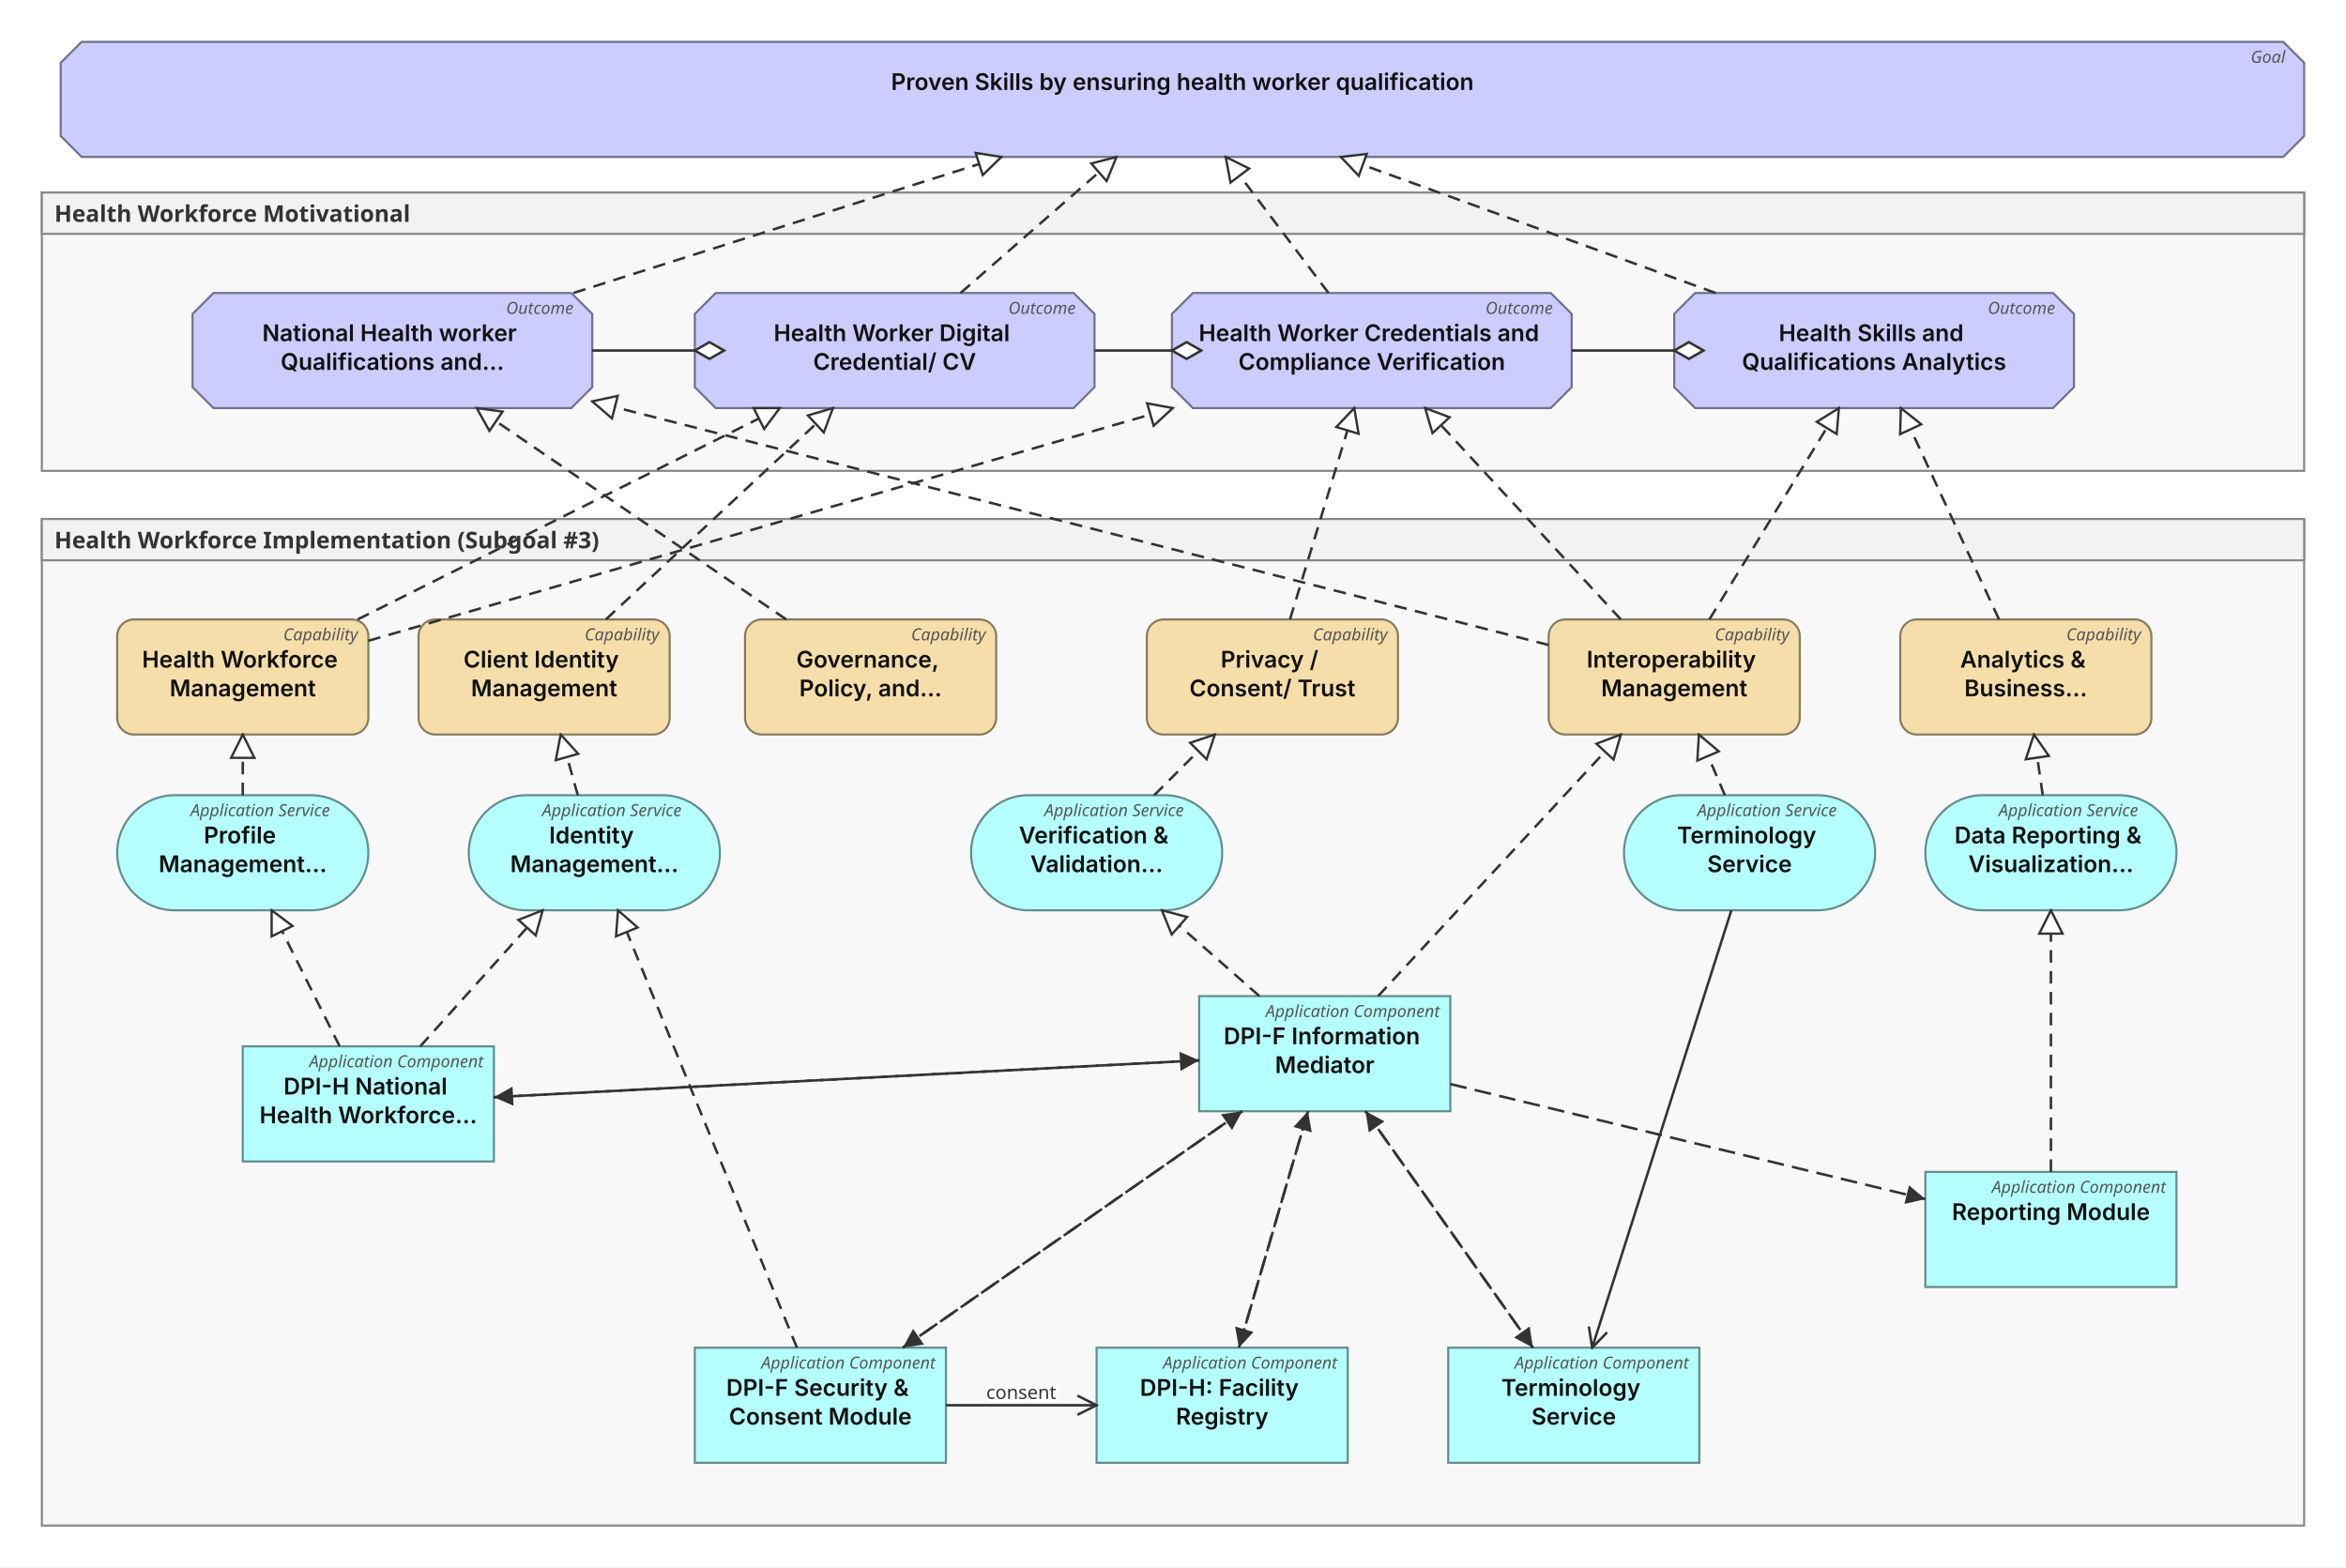
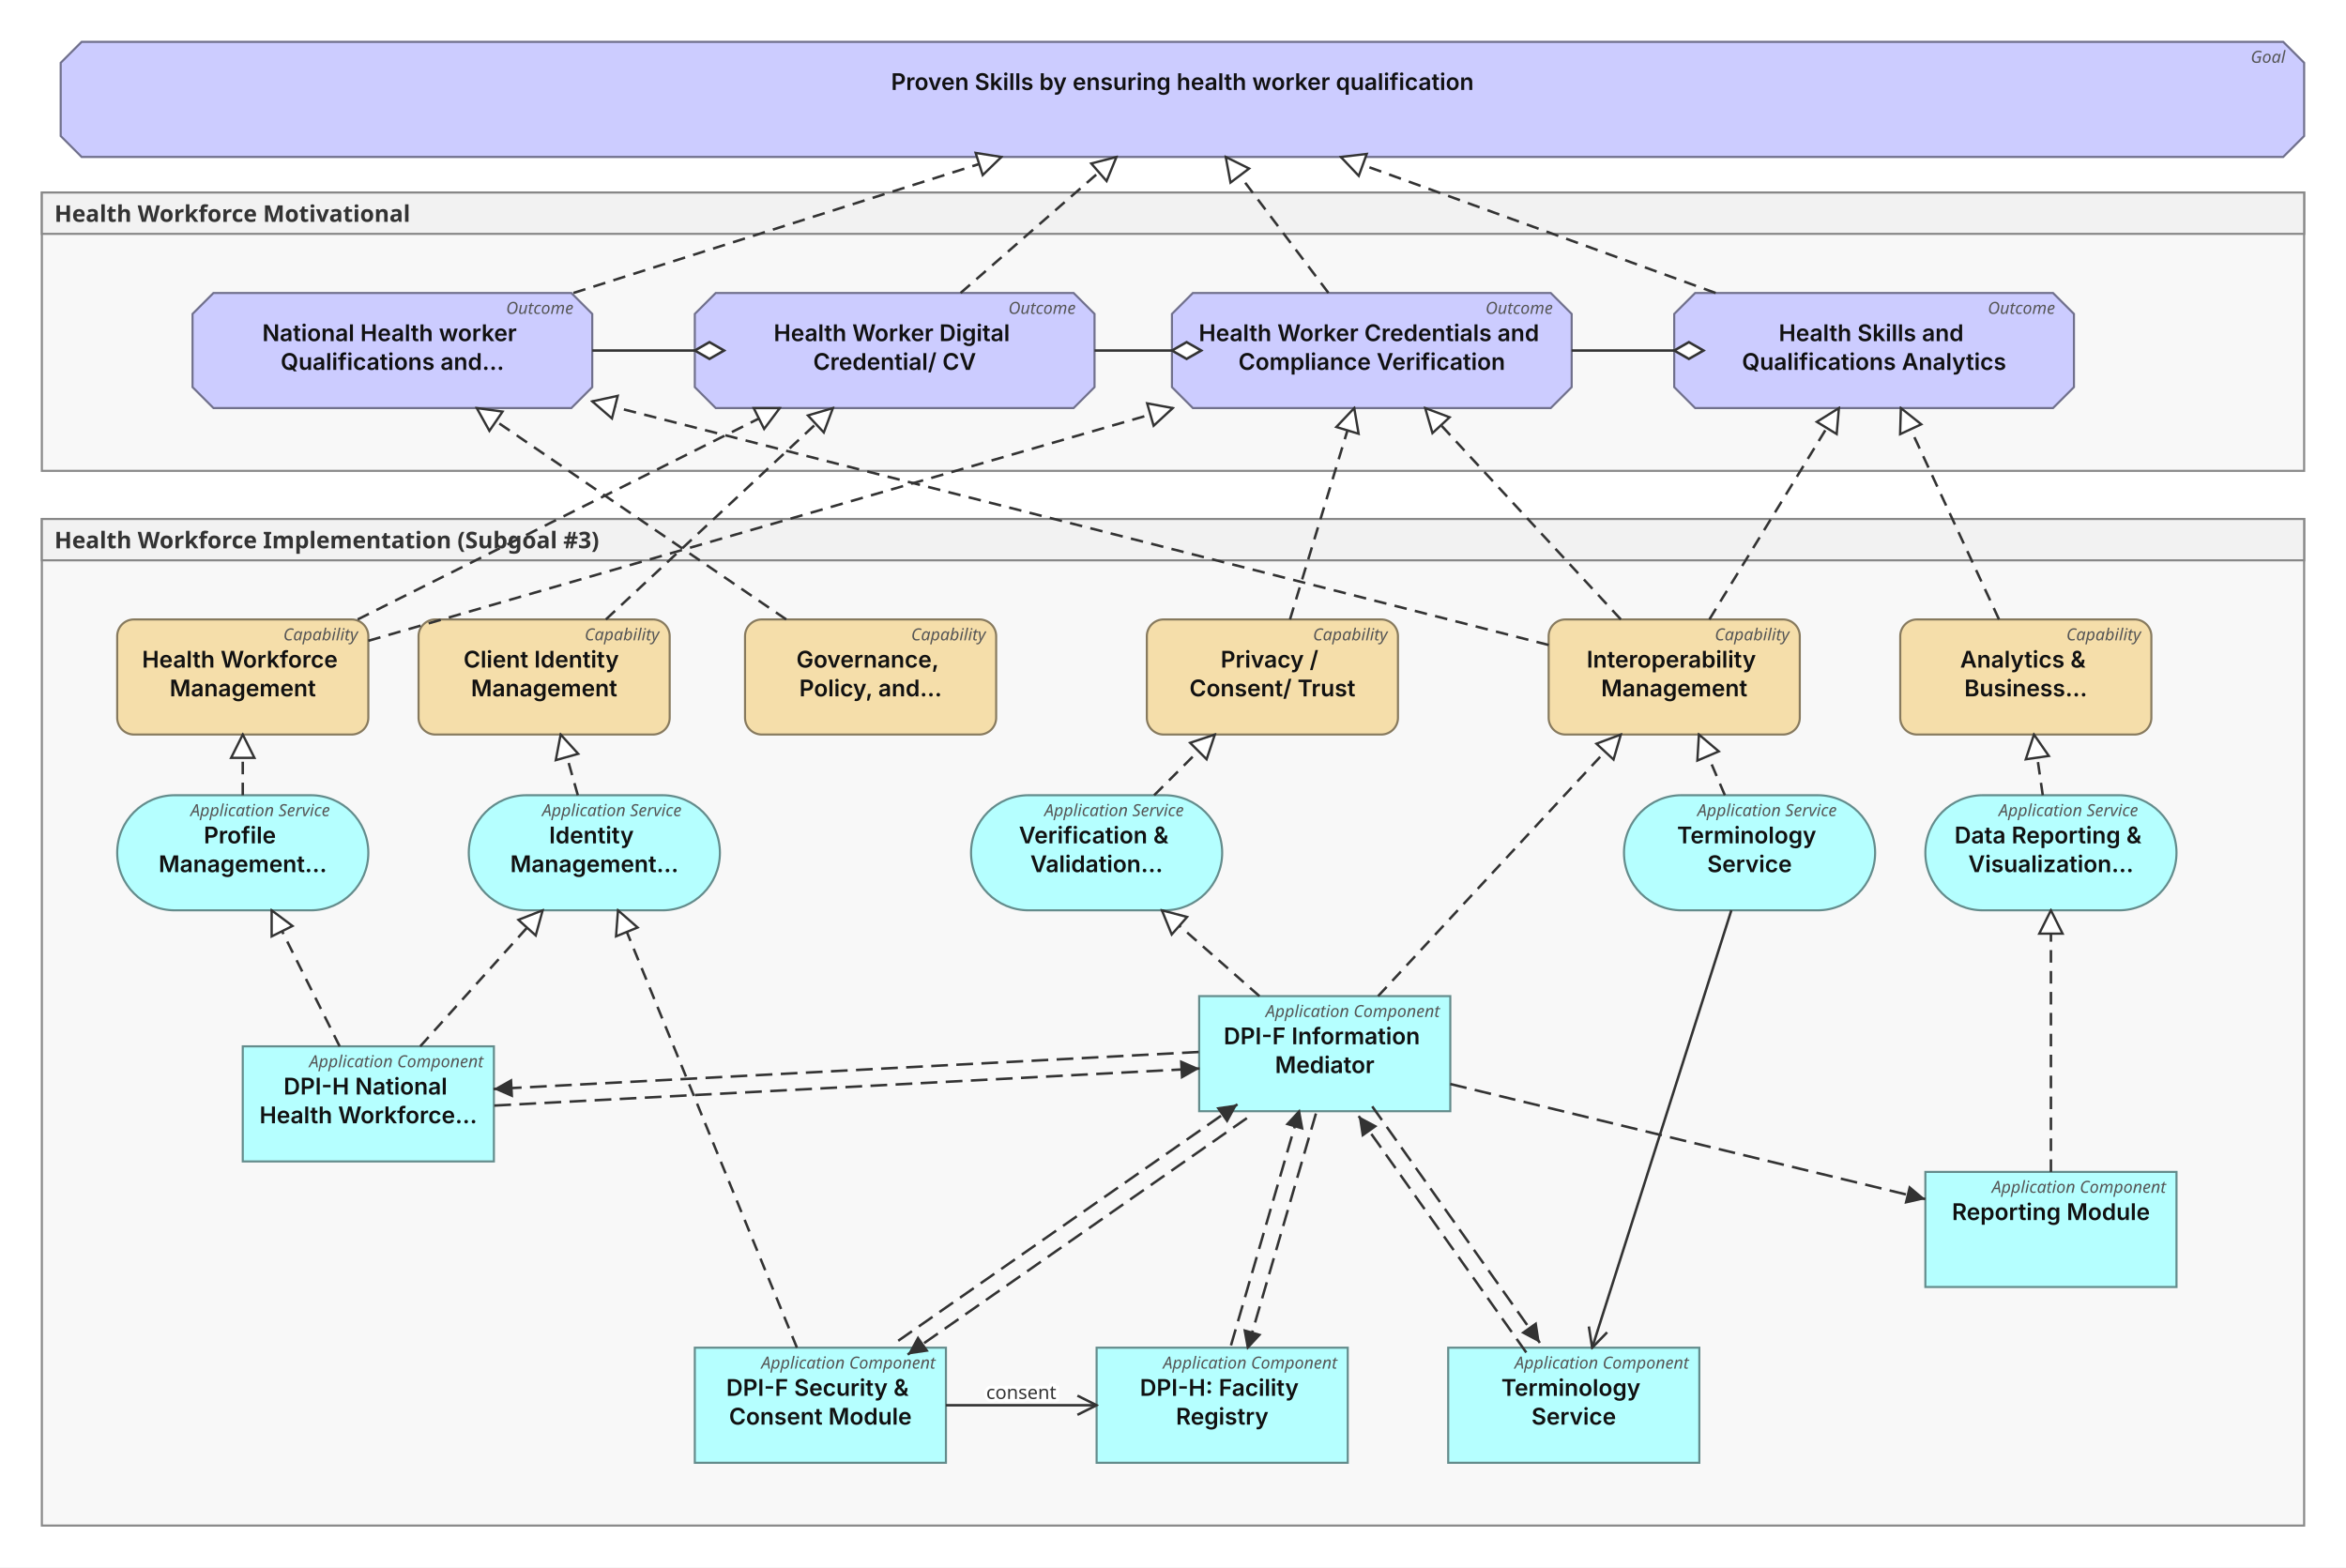
<svg xmlns="http://www.w3.org/2000/svg" viewBox="115 4 1121 749" width="1121" height="749" role="img" aria-labelledby="av-title">
  <style>
.av-name{font:600 11px system-ui,-apple-system,"Segoe UI",sans-serif;fill:#111}
.av-type{font:italic 8px system-ui,sans-serif;fill:#555}
.av-group{font:600 11px system-ui,sans-serif;fill:#333}
.av-note{font:10px system-ui,sans-serif;fill:#222}
.av-rel{font:9px system-ui,sans-serif;fill:#333;paint-order:stroke;stroke:#fff;stroke-width:3px}
a:hover rect,a:hover polygon,a:focus rect,a:focus polygon{stroke:#06c;stroke-width:2.5}
</style>
  <defs>
    <marker id="arrow-open" viewBox="0 0 12 12" refX="11" refY="6" markerWidth="11" markerHeight="11" orient="auto-start-reverse" markerUnits="userSpaceOnUse">
      <path d="M1 1 L11 6 L1 11" fill="none" stroke="#333" stroke-width="1.3" />
    </marker>
    <marker id="arrow-filled" viewBox="0 0 12 12" refX="11" refY="6" markerWidth="11" markerHeight="11" orient="auto-start-reverse" markerUnits="userSpaceOnUse">
      <path d="M1 1 L11 6 L1 11 Z" fill="#333" />
    </marker>
    <marker id="arrow-small" viewBox="0 0 10 10" refX="9" refY="5" markerWidth="8" markerHeight="8" orient="auto-start-reverse" markerUnits="userSpaceOnUse">
      <path d="M1 1 L9 5 L1 9" fill="none" stroke="#333" stroke-width="1.2" />
    </marker>
    <marker id="triangle-hollow" viewBox="0 0 14 14" refX="13" refY="7" markerWidth="13" markerHeight="13" orient="auto-start-reverse" markerUnits="userSpaceOnUse">
      <path d="M1 1 L13 7 L1 13 Z" fill="#fff" stroke="#333" stroke-width="1.2" />
    </marker>
    <marker id="diamond-filled" viewBox="0 0 16 10" refX="1" refY="5" markerWidth="16" markerHeight="10" orient="auto-start-reverse" markerUnits="userSpaceOnUse">
      <path d="M1 5 L8 1 L15 5 L8 9 Z" fill="#333" />
    </marker>
    <marker id="diamond-hollow" viewBox="0 0 16 10" refX="1" refY="5" markerWidth="16" markerHeight="10" orient="auto-start-reverse" markerUnits="userSpaceOnUse">
      <path d="M1 5 L8 1 L15 5 L8 9 Z" fill="#fff" stroke="#333" stroke-width="1.2" />
    </marker>
    <marker id="dot" viewBox="0 0 8 8" refX="4" refY="4" markerWidth="7" markerHeight="7" orient="auto" markerUnits="userSpaceOnUse">
      <circle cx="4" cy="4" r="3.2" fill="#333" />
    </marker>
    <pattern id="missing" width="8" height="8" patternUnits="userSpaceOnUse" patternTransform="rotate(45)">
      <rect width="8" height="8" fill="#fff" />
      <line x1="0" y1="0" x2="0" y2="8" stroke="#d33" stroke-width="2" />
    </pattern>
  </defs>
  <rect x="115" y="4" width="1121" height="749" fill="#fff" />
  <g class="av-g">
    <rect x="135" y="96" width="1081" height="133" fill="#f2f2f2" fill-opacity=".55" stroke="#888" />
    <rect x="135" y="96" width="1081" height="19.75" fill="#f2f2f2" stroke="#888" />
    <text class="av-group" x="141" y="110">Health Workforce Motivational</text>
  </g>
  <a href="../../../en/dpi-h-ra/archimate/0.2.0-draft.3/elements/id-8646fae3dabd43ce8fca1838035137f2/" target="_top">
    <polygon points="217,144 388,144 398,154 398,189 388,199 217,199 207,189 207,154" fill="#ccccff" stroke="#70708c" stroke-width="1" />
    <text class="av-type" x="389" y="154" text-anchor="end">Outcome</text>
    <text class="av-name" x="302.5" y="167" text-anchor="middle">
      <tspan x="302.5" dy="0">National Health worker</tspan>
      <tspan x="302.5" dy="13.75">Qualifications and…</tspan>
    </text>
  </a>
  <a href="../../../en/dpi-h-ra/archimate/0.2.0-draft.3/elements/id-e259f944473c44e5babd6bf90b7c7ee0/" target="_top">
    <polygon points="457,144 628,144 638,154 638,189 628,199 457,199 447,189 447,154" fill="#ccccff" stroke="#70708c" stroke-width="1" />
    <text class="av-type" x="629" y="154" text-anchor="end">Outcome</text>
    <text class="av-name" x="542.5" y="167" text-anchor="middle">
      <tspan x="542.5" dy="0">Health Worker Digital</tspan>
      <tspan x="542.5" dy="13.75">Credential/ CV</tspan>
    </text>
  </a>
  <a href="../../../en/dpi-h-ra/archimate/0.2.0-draft.3/elements/id-1d536a595d8c4251855ccfa9324cfa38/" target="_top">
    <polygon points="685,144 856,144 866,154 866,189 856,199 685,199 675,189 675,154" fill="#ccccff" stroke="#70708c" stroke-width="1" />
    <text class="av-type" x="857" y="154" text-anchor="end">Outcome</text>
    <text class="av-name" x="770.5" y="167" text-anchor="middle">
      <tspan x="770.5" dy="0">Health Worker Credentials and</tspan>
      <tspan x="770.5" dy="13.75">Compliance Verification</tspan>
    </text>
  </a>
  <a href="../../../en/dpi-h-ra/archimate/0.2.0-draft.3/elements/id-f70bb667274042c6ae1e34940dcf4ca4/" target="_top">
    <polygon points="925,144 1096,144 1106,154 1106,189 1096,199 925,199 915,189 915,154" fill="#ccccff" stroke="#70708c" stroke-width="1" />
    <text class="av-type" x="1097" y="154" text-anchor="end">Outcome</text>
    <text class="av-name" x="1010.5" y="167" text-anchor="middle">
      <tspan x="1010.5" dy="0">Health Skills and</tspan>
      <tspan x="1010.5" dy="13.75">Qualifications Analytics</tspan>
    </text>
  </a>
  <a href="../../../en/dpi-h-ra/archimate/0.2.0-draft.3/elements/id-e0d8f8337bdc479c947bd4c34cc14e9d/" target="_top">
    <polygon points="154,24 1206,24 1216,34 1216,69 1206,79 154,79 144,69 144,34" fill="#ccccff" stroke="#70708c" stroke-width="1" />
    <text class="av-type" x="1207" y="34" text-anchor="end">Goal</text>
    <text class="av-name" x="680" y="47" text-anchor="middle">
      <tspan x="680" dy="0">Proven Skills by ensuring health worker qualification</tspan>
    </text>
  </a>
  <g class="av-g">
    <rect x="135" y="252" width="1081" height="481" fill="#f2f2f2" fill-opacity=".55" stroke="#888" />
    <rect x="135" y="252" width="1081" height="19.75" fill="#f2f2f2" stroke="#888" />
    <text class="av-group" x="141" y="266">Health Workforce Implementation (Subgoal #3)</text>
  </g>
  <a href="../../../en/dpi-h-ra/archimate/0.2.0-draft.3/elements/id-2fa68d5b309d4464863acefb4973f14b/" target="_top">
    <rect x="171" y="300" width="120" height="55" rx="8" fill="#f5deaa" stroke="#877a5e" stroke-width="1" />
    <text class="av-type" x="286" y="310" text-anchor="end">Capability</text>
    <text class="av-name" x="231" y="323" text-anchor="middle">
      <tspan x="231" dy="0">Health Workforce</tspan>
      <tspan x="231" dy="13.75">Management</tspan>
    </text>
  </a>
  <a href="../../../en/dpi-h-ra/archimate/0.2.0-draft.3/elements/id-d645f6d3e4bd4596aa959a9c817648ca/" target="_top">
    <rect x="471" y="300" width="120" height="55" rx="8" fill="#f5deaa" stroke="#877a5e" stroke-width="1" />
    <text class="av-type" x="586" y="310" text-anchor="end">Capability</text>
    <text class="av-name" x="531" y="323" text-anchor="middle">
      <tspan x="531" dy="0">Governance,</tspan>
      <tspan x="531" dy="13.75">Policy, and…</tspan>
    </text>
  </a>
  <a href="../../../en/dpi-h-ra/archimate/0.2.0-draft.3/elements/id-10b2e5822bf6480aaf10d28e42e2cb69/" target="_top">
    <rect x="663" y="300" width="120" height="55" rx="8" fill="#f5deaa" stroke="#877a5e" stroke-width="1" />
    <text class="av-type" x="778" y="310" text-anchor="end">Capability</text>
    <text class="av-name" x="723" y="323" text-anchor="middle">
      <tspan x="723" dy="0">Privacy /</tspan>
      <tspan x="723" dy="13.75">Consent/ Trust</tspan>
    </text>
  </a>
  <a href="../../../en/dpi-h-ra/archimate/0.2.0-draft.3/elements/id-67c933eb87a140d7acda3fd84616f62e/" target="_top">
    <rect x="855" y="300" width="120" height="55" rx="8" fill="#f5deaa" stroke="#877a5e" stroke-width="1" />
    <text class="av-type" x="970" y="310" text-anchor="end">Capability</text>
    <text class="av-name" x="915" y="323" text-anchor="middle">
      <tspan x="915" dy="0">Interoperability</tspan>
      <tspan x="915" dy="13.75">Management</tspan>
    </text>
  </a>
  <a href="../../../en/dpi-h-ra/archimate/0.2.0-draft.3/elements/id-f7ca430bf2fd496094fb68da53f6eb00/" target="_top">
    <rect x="1023" y="300" width="120" height="55" rx="8" fill="#f5deaa" stroke="#877a5e" stroke-width="1" />
    <text class="av-type" x="1138" y="310" text-anchor="end">Capability</text>
    <text class="av-name" x="1083" y="323" text-anchor="middle">
      <tspan x="1083" dy="0">Analytics &amp;</tspan>
      <tspan x="1083" dy="13.75">Business…</tspan>
    </text>
  </a>
  <a href="../../../en/dpi-h-ra/archimate/0.2.0-draft.3/elements/id-e23a136ac7904c02a15f46010f655099/" target="_top">
    <rect x="807" y="648" width="120" height="55" fill="#b5ffff" stroke="#648c8c" stroke-width="1" />
    <text class="av-type" x="922" y="658" text-anchor="end">Application Component</text>
    <text class="av-name" x="867" y="671" text-anchor="middle">
      <tspan x="867" dy="0">Terminology</tspan>
      <tspan x="867" dy="13.75">Service</tspan>
    </text>
  </a>
  <a href="../../../en/dpi-h-ra/archimate/0.2.0-draft.3/elements/id-961cfe0f56b54c5ea4f48c3f34109e0e/" target="_top">
    <rect x="231" y="504" width="120" height="55" fill="#b5ffff" stroke="#648c8c" stroke-width="1" />
    <text class="av-type" x="346" y="514" text-anchor="end">Application Component</text>
    <text class="av-name" x="291" y="527" text-anchor="middle">
      <tspan x="291" dy="0">DPI-H National</tspan>
      <tspan x="291" dy="13.75">Health Workforce…</tspan>
    </text>
  </a>
  <a href="../../../en/dpi-h-ra/archimate/0.2.0-draft.3/elements/id-d27a9f9d388544deb73618aaf145251c/" target="_top">
    <rect x="447" y="648" width="120" height="55" fill="#b5ffff" stroke="#648c8c" stroke-width="1" />
    <text class="av-type" x="562" y="658" text-anchor="end">Application Component</text>
    <text class="av-name" x="507" y="671" text-anchor="middle">
      <tspan x="507" dy="0">DPI-F Security &amp;</tspan>
      <tspan x="507" dy="13.75">Consent Module</tspan>
    </text>
  </a>
  <a href="../../../en/dpi-h-ra/archimate/0.2.0-draft.3/elements/id-bed24fc6e59048c595b7bde7a22b63f9/" target="_top">
    <rect x="1035" y="564" width="120" height="55" fill="#b5ffff" stroke="#648c8c" stroke-width="1" />
    <text class="av-type" x="1150" y="574" text-anchor="end">Application Component</text>
    <text class="av-name" x="1095" y="587" text-anchor="middle">
      <tspan x="1095" dy="0">Reporting Module</tspan>
    </text>
  </a>
  <a href="../../../en/dpi-h-ra/archimate/0.2.0-draft.3/elements/id-7862a8939c5a458c9ad1674062700688/" target="_top">
    <rect x="688" y="480" width="120" height="55" fill="#b5ffff" stroke="#648c8c" stroke-width="1" />
    <text class="av-type" x="803" y="490" text-anchor="end">Application Component</text>
    <text class="av-name" x="748" y="503" text-anchor="middle">
      <tspan x="748" dy="0">DPI-F Information</tspan>
      <tspan x="748" dy="13.75">Mediator</tspan>
    </text>
  </a>
  <a href="../../../en/dpi-h-ra/archimate/0.2.0-draft.3/elements/id-a3b7a1d2792c400ba0398eb82affaf2d/" target="_top">
    <rect x="639" y="648" width="120" height="55" fill="#b5ffff" stroke="#648c8c" stroke-width="1" />
    <text class="av-type" x="754" y="658" text-anchor="end">Application Component</text>
    <text class="av-name" x="699" y="671" text-anchor="middle">
      <tspan x="699" dy="0">DPI-H: Facility</tspan>
      <tspan x="699" dy="13.75">Registry</tspan>
    </text>
  </a>
  <a href="../../../en/dpi-h-ra/archimate/0.2.0-draft.3/elements/id-ec26cdbaf9554dbe870802b7291c607c/" target="_top">
    <rect x="1035" y="384" width="120" height="55" rx="27.5" fill="#b5ffff" stroke="#648c8c" stroke-width="1" />
    <text class="av-type" x="1136.667" y="394" text-anchor="end">Application Service</text>
    <text class="av-name" x="1095" y="407" text-anchor="middle">
      <tspan x="1095" dy="0">Data Reporting &amp;</tspan>
      <tspan x="1095" dy="13.75">Visualization…</tspan>
    </text>
  </a>
  <a href="../../../en/dpi-h-ra/archimate/0.2.0-draft.3/elements/id-61f9036cfc264e5ea18d7538e3f84e64/" target="_top">
    <rect x="579" y="384" width="120" height="55" rx="27.5" fill="#b5ffff" stroke="#648c8c" stroke-width="1" />
    <text class="av-type" x="680.667" y="394" text-anchor="end">Application Service</text>
    <text class="av-name" x="639" y="407" text-anchor="middle">
      <tspan x="639" dy="0">Verification &amp;</tspan>
      <tspan x="639" dy="13.75">Validation…</tspan>
    </text>
  </a>
  <a href="../../../en/dpi-h-ra/archimate/0.2.0-draft.3/elements/id-8481f5d95240477e9fb462fdab759878/" target="_top">
    <rect x="171" y="384" width="120" height="55" rx="27.5" fill="#b5ffff" stroke="#648c8c" stroke-width="1" />
    <text class="av-type" x="272.667" y="394" text-anchor="end">Application Service</text>
    <text class="av-name" x="231" y="407" text-anchor="middle">
      <tspan x="231" dy="0">Profile</tspan>
      <tspan x="231" dy="13.75">Management…</tspan>
    </text>
  </a>
  <a href="../../../en/dpi-h-ra/archimate/0.2.0-draft.3/elements/id-56d4bc8ab1574865a10de2c0d8ba8947/" target="_top">
    <rect x="891" y="384" width="120" height="55" rx="27.5" fill="#b5ffff" stroke="#648c8c" stroke-width="1" />
    <text class="av-type" x="992.667" y="394" text-anchor="end">Application Service</text>
    <text class="av-name" x="951" y="407" text-anchor="middle">
      <tspan x="951" dy="0">Terminology</tspan>
      <tspan x="951" dy="13.75">Service</tspan>
    </text>
  </a>
  <a href="../../../en/dpi-h-ra/archimate/0.2.0-draft.3/elements/id-b01d1fd318e343b4a85c5c5f73b81fbb/" target="_top">
    <rect x="339" y="384" width="120" height="55" rx="27.5" fill="#b5ffff" stroke="#648c8c" stroke-width="1" />
    <text class="av-type" x="440.667" y="394" text-anchor="end">Application Service</text>
    <text class="av-name" x="399" y="407" text-anchor="middle">
      <tspan x="399" dy="0">Identity</tspan>
      <tspan x="399" dy="13.75">Management…</tspan>
    </text>
  </a>
  <a href="../../../en/dpi-h-ra/archimate/0.2.0-draft.3/elements/id-438335f9e552485399e2e7d6f9864b1c/" target="_top">
    <rect x="315" y="300" width="120" height="55" rx="8" fill="#f5deaa" stroke="#877a5e" stroke-width="1" />
    <text class="av-type" x="430" y="310" text-anchor="end">Capability</text>
    <text class="av-name" x="375" y="323" text-anchor="middle">
      <tspan x="375" dy="0">Client Identity</tspan>
      <tspan x="375" dy="13.75">Management</tspan>
    </text>
  </a>
  <a href="../../../en/dpi-h-ra/archimate/0.2.0-draft.3/relationships/id-5f806c4174744b50b0d7a89cd85c5951/" target="_top">
    <path d="M389 144 L593.5 79" fill="none" stroke="#333" stroke-width="1.2" stroke-dasharray="6 4" marker-end="url(#triangle-hollow)" />
    <path d="M389 144 L593.5 79" fill="none" stroke="transparent" stroke-width="8" />
  </a>
  <a href="../../../en/dpi-h-ra/archimate/0.2.0-draft.3/relationships/id-2e9ce8d75b1145cca2a9418c7443a5f4/" target="_top">
    <path d="M574 144 L648.5 79" fill="none" stroke="#333" stroke-width="1.2" stroke-dasharray="6 4" marker-end="url(#triangle-hollow)" />
    <path d="M574 144 L648.5 79" fill="none" stroke="transparent" stroke-width="8" />
  </a>
  <a href="../../../en/dpi-h-ra/archimate/0.2.0-draft.3/relationships/id-9ba6b952628b46c8a78c3b03dc24c40f/" target="_top">
    <path d="M447 171.5 L398 171.5" fill="none" stroke="#333" stroke-width="1.2" marker-start="url(#diamond-hollow)" />
    <path d="M447 171.5 L398 171.5" fill="none" stroke="transparent" stroke-width="8" />
  </a>
  <a href="../../../en/dpi-h-ra/archimate/0.2.0-draft.3/relationships/id-55039278bcae499f8d2de7721d8c8015/" target="_top">
    <path d="M749.8 144 L700.7 79" fill="none" stroke="#333" stroke-width="1.2" stroke-dasharray="6 4" marker-end="url(#triangle-hollow)" />
    <path d="M749.8 144 L700.7 79" fill="none" stroke="transparent" stroke-width="8" />
  </a>
  <a href="../../../en/dpi-h-ra/archimate/0.2.0-draft.3/relationships/id-787d09d2366147b093a88b2c0c65d818/" target="_top">
    <path d="M675 171.5 L638 171.5" fill="none" stroke="#333" stroke-width="1.2" marker-start="url(#diamond-hollow)" />
    <path d="M675 171.5 L638 171.5" fill="none" stroke="transparent" stroke-width="8" />
  </a>
  <a href="../../../en/dpi-h-ra/archimate/0.2.0-draft.3/relationships/id-8e8eb6d6f82446c18e75b69a69416f1c/" target="_top">
    <path d="M934.8 144 L755.7 79" fill="none" stroke="#333" stroke-width="1.2" stroke-dasharray="6 4" marker-end="url(#triangle-hollow)" />
    <path d="M934.8 144 L755.7 79" fill="none" stroke="transparent" stroke-width="8" />
  </a>
  <a href="../../../en/dpi-h-ra/archimate/0.2.0-draft.3/relationships/id-de38f2488b4b493589bd8cfc983ada16/" target="_top">
    <path d="M915 171.5 L866 171.5" fill="none" stroke="#333" stroke-width="1.2" marker-start="url(#diamond-hollow)" />
    <path d="M915 171.5 L866 171.5" fill="none" stroke="transparent" stroke-width="8" />
  </a>
  <a href="../../../en/dpi-h-ra/archimate/0.2.0-draft.3/relationships/id-ff9112a9cb1a4ae7b5bb3a54ccce45c6/" target="_top">
    <path d="M285.9 300 L487.6 199" fill="none" stroke="#333" stroke-width="1.2" stroke-dasharray="6 4" marker-end="url(#triangle-hollow)" />
    <path d="M285.9 300 L487.6 199" fill="none" stroke="transparent" stroke-width="8" />
  </a>
  <a href="../../../en/dpi-h-ra/archimate/0.2.0-draft.3/relationships/id-7023de9c42244555b537e26e1a1377d1/" target="_top">
    <path d="M291 310.2 L675.4 199" fill="none" stroke="#333" stroke-width="1.2" stroke-dasharray="6 4" marker-end="url(#triangle-hollow)" />
    <path d="M291 310.2 L675.4 199" fill="none" stroke="transparent" stroke-width="8" />
  </a>
  <a href="../../../en/dpi-h-ra/archimate/0.2.0-draft.3/relationships/id-4af09802b7c64821b19124954bcf8acd/" target="_top">
    <path d="M490.7 300 L342.8 199" fill="none" stroke="#333" stroke-width="1.2" stroke-dasharray="6 4" marker-end="url(#triangle-hollow)" />
    <path d="M490.7 300 L342.8 199" fill="none" stroke="transparent" stroke-width="8" />
  </a>
  <a href="../../../en/dpi-h-ra/archimate/0.2.0-draft.3/relationships/id-39b3f3408e7147a7bc476b452fa87f25/" target="_top">
    <path d="M731.4 300 L762.1 199" fill="none" stroke="#333" stroke-width="1.2" stroke-dasharray="6 4" marker-end="url(#triangle-hollow)" />
    <path d="M731.4 300 L762.1 199" fill="none" stroke="transparent" stroke-width="8" />
  </a>
  <a href="../../../en/dpi-h-ra/archimate/0.2.0-draft.3/relationships/id-dded5d53606e400fa4d641943cf318af/" target="_top">
    <path d="M889.5 300 L796 199" fill="none" stroke="#333" stroke-width="1.2" stroke-dasharray="6 4" marker-end="url(#triangle-hollow)" />
    <path d="M889.5 300 L796 199" fill="none" stroke="transparent" stroke-width="8" />
  </a>
  <a href="../../../en/dpi-h-ra/archimate/0.2.0-draft.3/relationships/id-5ad6564661e048d4b0eb164a071a951b/" target="_top">
    <path d="M931.8 300 L993.7 199" fill="none" stroke="#333" stroke-width="1.2" stroke-dasharray="6 4" marker-end="url(#triangle-hollow)" />
    <path d="M931.8 300 L993.7 199" fill="none" stroke="transparent" stroke-width="8" />
  </a>
  <a href="../../../en/dpi-h-ra/archimate/0.2.0-draft.3/relationships/id-edfaafb9114a429d9c43b7fd4a82be23/" target="_top">
    <path d="M855 312.2 L398 195.8" fill="none" stroke="#333" stroke-width="1.2" stroke-dasharray="6 4" marker-end="url(#triangle-hollow)" />
    <path d="M855 312.2 L398 195.8" fill="none" stroke="transparent" stroke-width="8" />
  </a>
  <a href="../../../en/dpi-h-ra/archimate/0.2.0-draft.3/relationships/id-9ce615017e6c47ba9f6ec15964b1e39a/" target="_top">
    <path d="M1070.2 300 L1023.3 199" fill="none" stroke="#333" stroke-width="1.2" stroke-dasharray="6 4" marker-end="url(#triangle-hollow)" />
    <path d="M1070.2 300 L1023.3 199" fill="none" stroke="transparent" stroke-width="8" />
  </a>
  <a href="../../../en/dpi-h-ra/archimate/0.2.0-draft.3/relationships/id-3138db23398c4190b70f27e6117b95dc/" target="_top">
-     <path d="M847.5 648 L767.5 535" fill="none" stroke="#333" stroke-width="1.2" stroke-dasharray="8 4" marker-end="url(#arrow-filled)" />
-     <path d="M847.5 648 L767.5 535" fill="none" stroke="transparent" stroke-width="8" />
+     <path d="M844.3 650.3 L764.2 537.3" fill="none" stroke="#333" stroke-width="1.2" stroke-dasharray="8 4" marker-end="url(#arrow-filled)" />
+     <path d="M844.3 650.3 L764.2 537.3" fill="none" stroke="transparent" stroke-width="8" />
  </a>
  <a href="../../../en/dpi-h-ra/archimate/0.2.0-draft.3/relationships/id-fb7f0277b41346d5879bb83277f26733/" target="_top">
-     <path d="M351 528.3 L688 510.7" fill="none" stroke="#333" stroke-width="1.2" stroke-dasharray="8 4" marker-end="url(#arrow-filled)" />
-     <path d="M351 528.3 L688 510.7" fill="none" stroke="transparent" stroke-width="8" />
+     <path d="M351.2 532.3 L688.2 514.6" fill="none" stroke="#333" stroke-width="1.2" stroke-dasharray="8 4" marker-end="url(#arrow-filled)" />
+     <path d="M351.2 532.3 L688.2 514.6" fill="none" stroke="transparent" stroke-width="8" />
  </a>
  <a href="../../../en/dpi-h-ra/archimate/0.2.0-draft.3/relationships/id-2c6adedcddd24e559bfc999495d83e05/" target="_top">
    <path d="M277.3 504 L244.8 439" fill="none" stroke="#333" stroke-width="1.2" stroke-dasharray="6 4" marker-end="url(#triangle-hollow)" />
    <path d="M277.3 504 L244.8 439" fill="none" stroke="transparent" stroke-width="8" />
  </a>
  <a href="../../../en/dpi-h-ra/archimate/0.2.0-draft.3/relationships/id-d1109375bc0543b3868f0519f60fb618/" target="_top">
    <path d="M315.8 504 L374.3 439" fill="none" stroke="#333" stroke-width="1.2" stroke-dasharray="6 4" marker-end="url(#triangle-hollow)" />
    <path d="M315.8 504 L374.3 439" fill="none" stroke="transparent" stroke-width="8" />
  </a>
  <a href="../../../en/dpi-h-ra/archimate/0.2.0-draft.3/relationships/id-b5054aceb8394f51af96091d22b98b6d/" target="_top">
-     <path d="M546.4 648 L708.6 535" fill="none" stroke="#333" stroke-width="1.2" stroke-dasharray="8 4" marker-end="url(#arrow-filled)" />
-     <path d="M546.4 648 L708.6 535" fill="none" stroke="transparent" stroke-width="8" />
+     <path d="M544.2 644.7 L706.3 531.7" fill="none" stroke="#333" stroke-width="1.2" stroke-dasharray="8 4" marker-end="url(#arrow-filled)" />
+     <path d="M544.2 644.7 L706.3 531.7" fill="none" stroke="transparent" stroke-width="8" />
  </a>
  <a href="../../../en/dpi-h-ra/archimate/0.2.0-draft.3/relationships/id-ab79f469eebb4158b5ffd4d07681ff3a/" target="_top">
    <path d="M567 675.5 L639 675.5" fill="none" stroke="#333" stroke-width="1.2" marker-end="url(#arrow-open)" />
    <path d="M567 675.5 L639 675.5" fill="none" stroke="transparent" stroke-width="8" />
    <text class="av-rel" x="603" y="672.5" text-anchor="middle">consent</text>
  </a>
  <a href="../../../en/dpi-h-ra/archimate/0.2.0-draft.3/relationships/id-f56c9b8da2784dbaabc2fd7be78cf5a1/" target="_top">
    <path d="M495.8 648 L410.3 439" fill="none" stroke="#333" stroke-width="1.2" stroke-dasharray="6 4" marker-end="url(#triangle-hollow)" />
    <path d="M495.8 648 L410.3 439" fill="none" stroke="transparent" stroke-width="8" />
  </a>
  <a href="../../../en/dpi-h-ra/archimate/0.2.0-draft.3/relationships/id-98a30f3c1b6847c0ac5062aeb14db7d6/" target="_top">
    <path d="M1095 564 L1095 439" fill="none" stroke="#333" stroke-width="1.2" stroke-dasharray="6 4" marker-end="url(#triangle-hollow)" />
    <path d="M1095 564 L1095 439" fill="none" stroke="transparent" stroke-width="8" />
  </a>
  <a href="../../../en/dpi-h-ra/archimate/0.2.0-draft.3/relationships/id-ac9d54a038e14c82999b13d9390525b4/" target="_top">
-     <path d="M708.6 535 L546.4 648" fill="none" stroke="#333" stroke-width="1.2" stroke-dasharray="8 4" marker-end="url(#arrow-filled)" />
-     <path d="M708.6 535 L546.4 648" fill="none" stroke="transparent" stroke-width="8" />
+     <path d="M710.8 538.3 L548.7 651.3" fill="none" stroke="#333" stroke-width="1.2" stroke-dasharray="8 4" marker-end="url(#arrow-filled)" />
+     <path d="M710.8 538.3 L548.7 651.3" fill="none" stroke="transparent" stroke-width="8" />
  </a>
  <a href="../../../en/dpi-h-ra/archimate/0.2.0-draft.3/relationships/id-7a3903baac4141b0878bfd4bf0d1c2c7/" target="_top">
-     <path d="M767.5 535 L847.5 648" fill="none" stroke="#333" stroke-width="1.2" stroke-dasharray="8 4" marker-end="url(#arrow-filled)" />
-     <path d="M767.5 535 L847.5 648" fill="none" stroke="transparent" stroke-width="8" />
+     <path d="M770.7 532.7 L850.8 645.7" fill="none" stroke="#333" stroke-width="1.2" stroke-dasharray="8 4" marker-end="url(#arrow-filled)" />
+     <path d="M770.7 532.7 L850.8 645.7" fill="none" stroke="transparent" stroke-width="8" />
  </a>
  <a href="../../../en/dpi-h-ra/archimate/0.2.0-draft.3/relationships/id-9aef44a6f9bb4910802896bc2fe65497/" target="_top">
    <path d="M808 522 L1035 577" fill="none" stroke="#333" stroke-width="1.2" stroke-dasharray="8 4" marker-end="url(#arrow-filled)" />
    <path d="M808 522 L1035 577" fill="none" stroke="transparent" stroke-width="8" />
  </a>
  <a href="../../../en/dpi-h-ra/archimate/0.2.0-draft.3/relationships/id-ace822c5be96420a980993dcb3184ce4/" target="_top">
-     <path d="M688 510.7 L351 528.3" fill="none" stroke="#333" stroke-width="1.2" stroke-dasharray="8 4" marker-end="url(#arrow-filled)" />
-     <path d="M688 510.7 L351 528.3" fill="none" stroke="transparent" stroke-width="8" />
+     <path d="M687.8 506.7 L350.8 524.4" fill="none" stroke="#333" stroke-width="1.2" stroke-dasharray="8 4" marker-end="url(#arrow-filled)" />
+     <path d="M687.8 506.7 L350.8 524.4" fill="none" stroke="transparent" stroke-width="8" />
  </a>
  <a href="../../../en/dpi-h-ra/archimate/0.2.0-draft.3/relationships/id-9540ab8bdf4945278fdd25eb3e37b7f3/" target="_top">
-     <path d="M740 535 L707 648" fill="none" stroke="#333" stroke-width="1.2" stroke-dasharray="8 4" marker-end="url(#arrow-filled)" />
-     <path d="M740 535 L707 648" fill="none" stroke="transparent" stroke-width="8" />
+     <path d="M743.8 536.1 L710.9 649.1" fill="none" stroke="#333" stroke-width="1.2" stroke-dasharray="8 4" marker-end="url(#arrow-filled)" />
+     <path d="M743.8 536.1 L710.9 649.1" fill="none" stroke="transparent" stroke-width="8" />
  </a>
  <a href="../../../en/dpi-h-ra/archimate/0.2.0-draft.3/relationships/id-a4d6db1072004e08af16b035b9592afe/" target="_top">
    <path d="M716.8 480 L670.2 439" fill="none" stroke="#333" stroke-width="1.2" stroke-dasharray="6 4" marker-end="url(#triangle-hollow)" />
    <path d="M716.8 480 L670.2 439" fill="none" stroke="transparent" stroke-width="8" />
  </a>
  <a href="../../../en/dpi-h-ra/archimate/0.2.0-draft.3/relationships/id-8bd18120910d462b9074d269c27b4621/" target="_top">
    <path d="M773.5 480 L889.5 355" fill="none" stroke="#333" stroke-width="1.2" stroke-dasharray="6 4" marker-end="url(#triangle-hollow)" />
    <path d="M773.5 480 L889.5 355" fill="none" stroke="transparent" stroke-width="8" />
  </a>
  <a href="../../../en/dpi-h-ra/archimate/0.2.0-draft.3/relationships/id-e601aa19b7d5495384703b338a8b48e5/" target="_top">
-     <path d="M707 648 L740 535" fill="none" stroke="#333" stroke-width="1.2" stroke-dasharray="8 4" marker-end="url(#arrow-filled)" />
-     <path d="M707 648 L740 535" fill="none" stroke="transparent" stroke-width="8" />
+     <path d="M703.2 646.9 L736.1 533.9" fill="none" stroke="#333" stroke-width="1.2" stroke-dasharray="8 4" marker-end="url(#arrow-filled)" />
+     <path d="M703.2 646.9 L736.1 533.9" fill="none" stroke="transparent" stroke-width="8" />
  </a>
  <a href="../../../en/dpi-h-ra/archimate/0.2.0-draft.3/relationships/id-88dcf5b955f74cc0894fca9b51d0cf55/" target="_top">
    <path d="M1091.1 384 L1086.9 355" fill="none" stroke="#333" stroke-width="1.2" stroke-dasharray="6 4" marker-end="url(#triangle-hollow)" />
    <path d="M1091.1 384 L1086.9 355" fill="none" stroke="transparent" stroke-width="8" />
  </a>
  <a href="../../../en/dpi-h-ra/archimate/0.2.0-draft.3/relationships/id-e1801ca4a3694abcb22aaa717e4b40f1/" target="_top">
    <path d="M666.5 384 L695.5 355" fill="none" stroke="#333" stroke-width="1.2" stroke-dasharray="6 4" marker-end="url(#triangle-hollow)" />
    <path d="M666.5 384 L695.5 355" fill="none" stroke="transparent" stroke-width="8" />
  </a>
  <a href="../../../en/dpi-h-ra/archimate/0.2.0-draft.3/relationships/id-cb53029da5fa4c89b4a778b1ac69939f/" target="_top">
    <path d="M231 384 L231 355" fill="none" stroke="#333" stroke-width="1.2" stroke-dasharray="6 4" marker-end="url(#triangle-hollow)" />
    <path d="M231 384 L231 355" fill="none" stroke="transparent" stroke-width="8" />
  </a>
  <a href="../../../en/dpi-h-ra/archimate/0.2.0-draft.3/relationships/id-7bbeaefe2fca47c78387010e473f6c4d/" target="_top">
    <path d="M939.2 384 L926.8 355" fill="none" stroke="#333" stroke-width="1.2" stroke-dasharray="6 4" marker-end="url(#triangle-hollow)" />
    <path d="M939.2 384 L926.8 355" fill="none" stroke="transparent" stroke-width="8" />
  </a>
  <a href="../../../en/dpi-h-ra/archimate/0.2.0-draft.3/relationships/id-1b1235f0009c47db812ee6a6f138057b/" target="_top">
    <path d="M942.3 439 L875.8 648" fill="none" stroke="#333" stroke-width="1.2" marker-end="url(#arrow-open)" />
    <path d="M942.3 439 L875.8 648" fill="none" stroke="transparent" stroke-width="8" />
  </a>
  <a href="../../../en/dpi-h-ra/archimate/0.2.0-draft.3/relationships/id-84adfc6f1b2c489da8dab0847ddbded3/" target="_top">
    <path d="M391.1 384 L382.9 355" fill="none" stroke="#333" stroke-width="1.2" stroke-dasharray="6 4" marker-end="url(#triangle-hollow)" />
    <path d="M391.1 384 L382.9 355" fill="none" stroke="transparent" stroke-width="8" />
  </a>
  <a href="../../../en/dpi-h-ra/archimate/0.2.0-draft.3/relationships/id-493bbf5f3c0242d288d55d8e1a4263de/" target="_top">
    <path d="M404.5 300 L513 199" fill="none" stroke="#333" stroke-width="1.2" stroke-dasharray="6 4" marker-end="url(#triangle-hollow)" />
    <path d="M404.5 300 L513 199" fill="none" stroke="transparent" stroke-width="8" />
  </a>
</svg>
